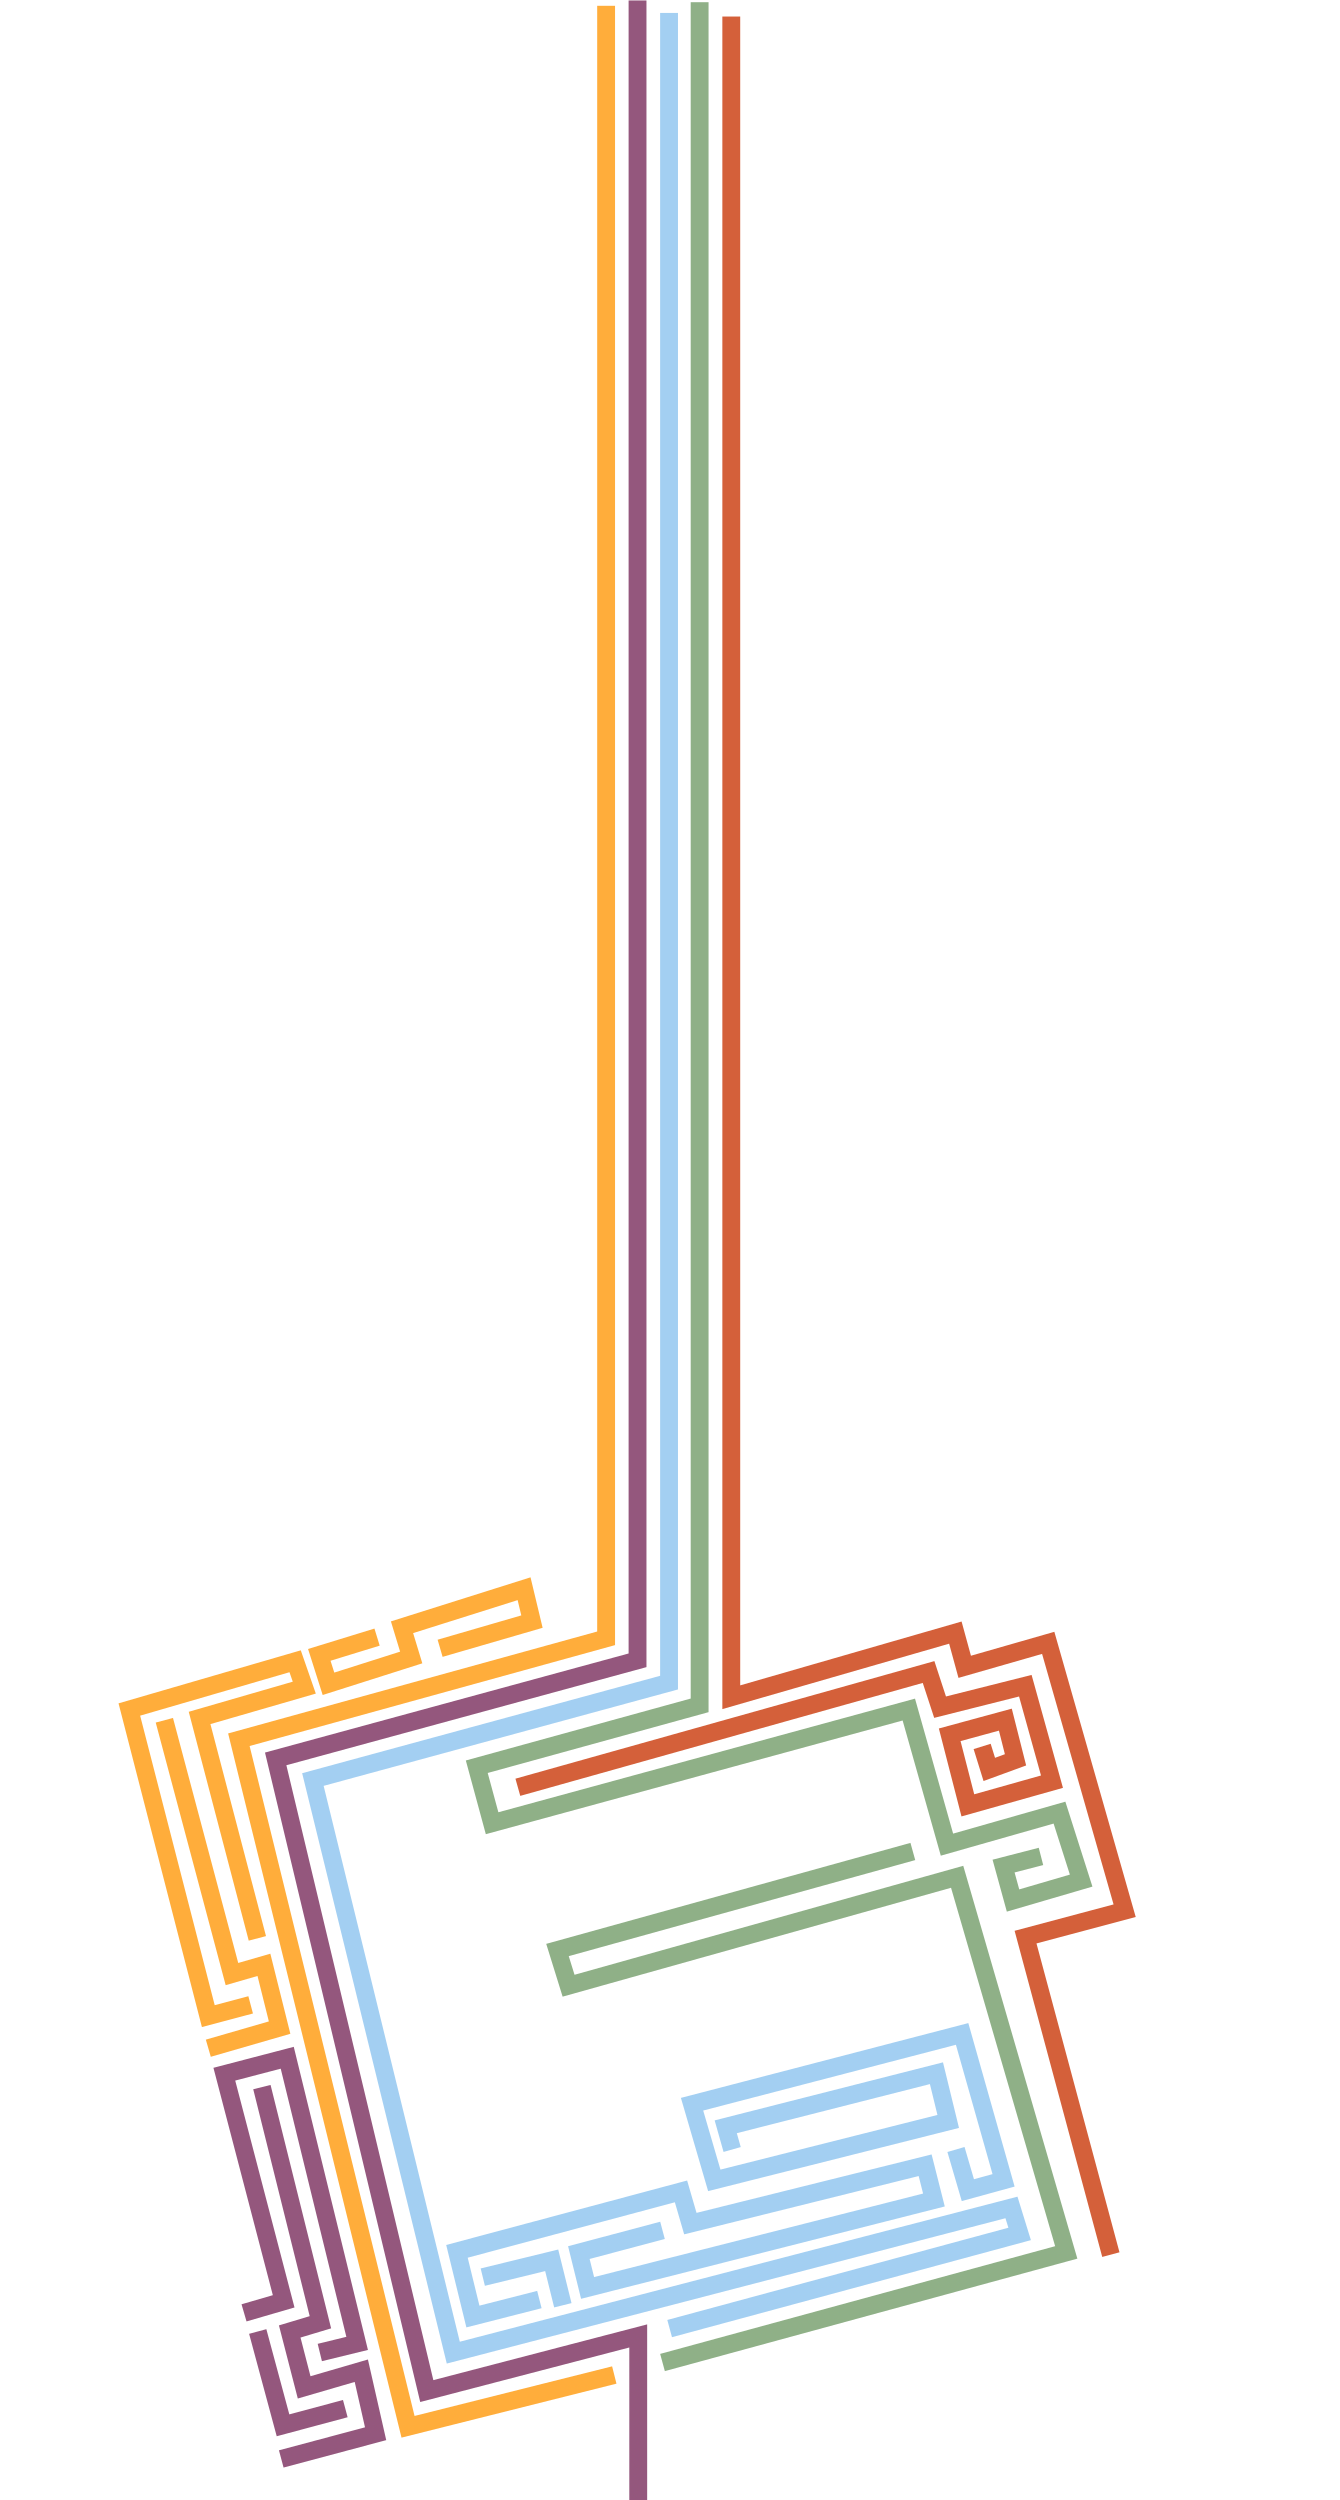
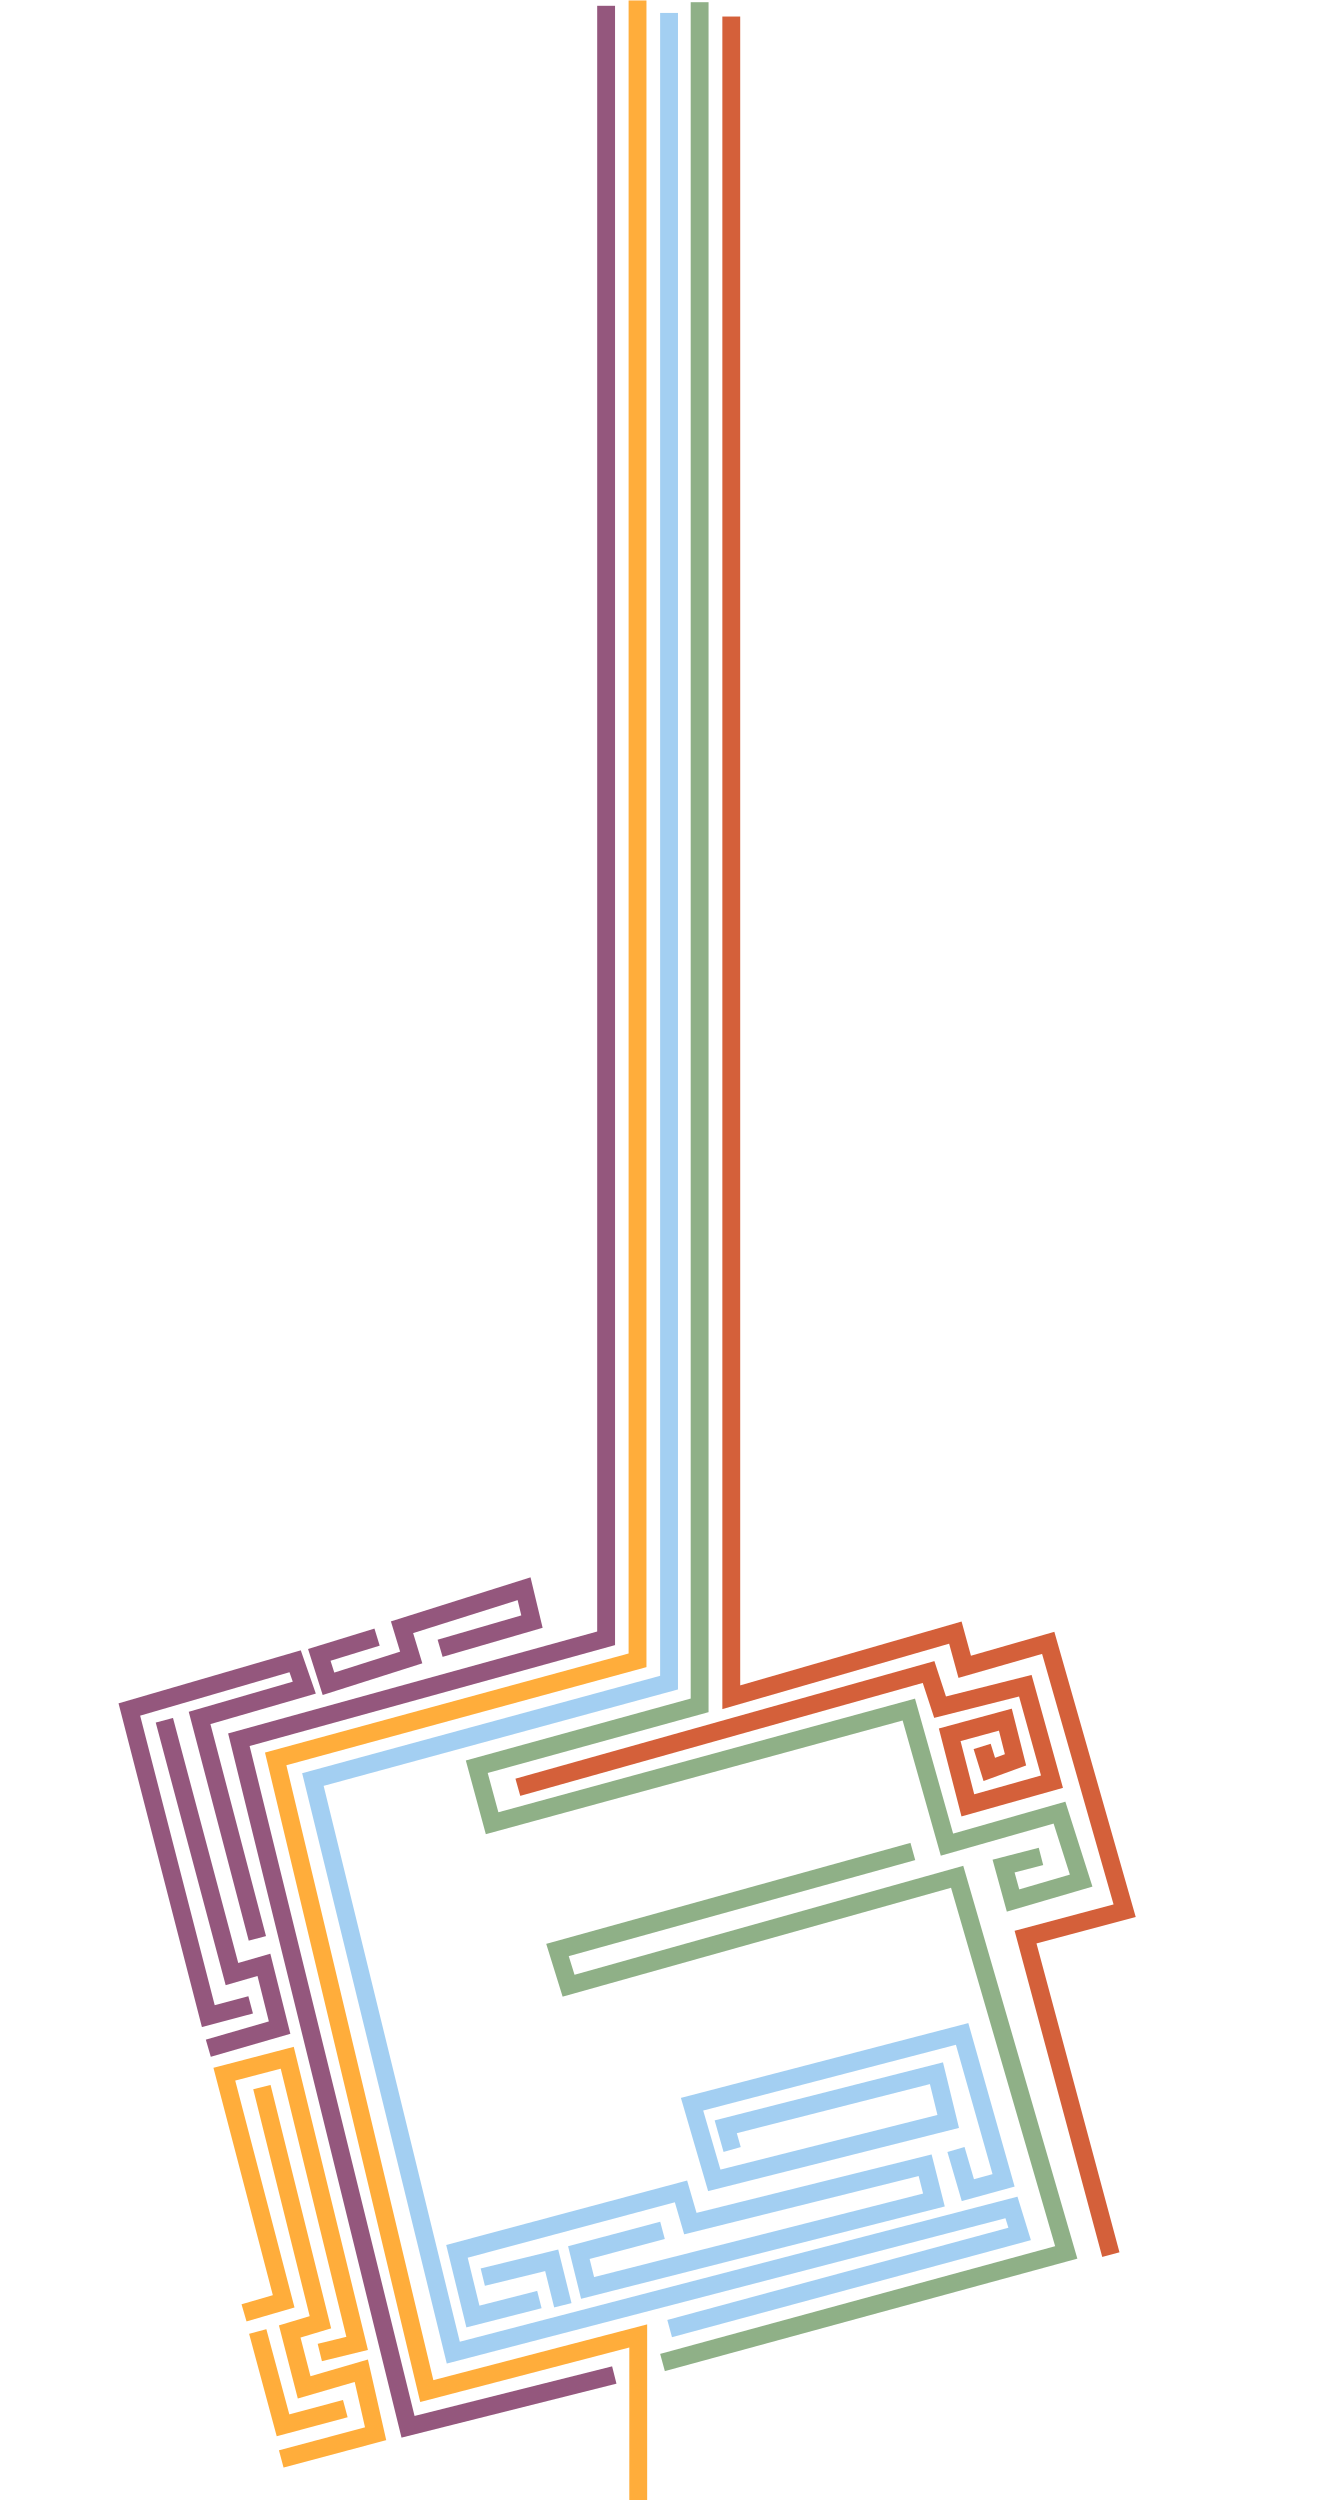
<svg xmlns="http://www.w3.org/2000/svg" width="375" height="700" viewBox="0 0 375 700" fill="none">
-   <path d="M178.51 0.125V464.884L77.191 492.49L119.5 669.5L178.704 654.062V700" stroke="#94577D" stroke-width="5" />
-   <path d="M73.332 584.386L89.714 650.232L81.122 652.813L85.16 668.465L101.166 663.801L105.172 681.443L78.75 688.5M72.164 652.818L79.244 679.088L96.683 674.411M89.547 658.701L100.001 656.149L80.427 576.171L62.812 580.772L79.427 644.37L68.327 647.601" stroke="#94577D" stroke-width="5" />
-   <path d="M187.333 3.625V471.135L87.611 498.268L126.92 658.738L283.209 618.085L285.5 625.5L187.5 652" stroke="#A3CFF2" stroke-width="5" />
-   <path d="M267.673 601.859L271 613.243L281 610.501L269.391 569.5L193.773 589.18L200 610.501L265.5 594L262.205 580.5L203.205 595.5L205 601.859M157.595 645.477L154.474 632.885L135.178 637.596M151.028 643.873L132.413 648.626L127.947 630.374L190.678 613.591L193.298 622.61L259.037 606.268L261.5 616L164.523 640.621L162.077 630.725L185.5 624.5" stroke="#A3CFF2" stroke-width="5" />
-   <path d="M195.896 0.625V477.5L133.495 494.682L137.787 510.5L254.469 478.679L265.149 516.5L296.656 507.533L302.721 526.568L283.65 532.146L281 522.5L291.472 519.799" stroke="#8FB087" stroke-width="5" />
-   <path d="M204.758 4.625V475.227L267.5 457.128L270.119 466.707L293.5 460L314.901 535L287.151 542.391L311.041 631.293" stroke="#D4603A" stroke-width="5" />
-   <path d="M145 500.438L260 468.164L263.223 478.007L287.09 471.999L294.552 498.868L271 505.5L265.916 485.74L281.5 481.5L284.344 492.752L277 495.438L275 489" stroke="#D4603A" stroke-width="5" />
-   <path d="M255.595 518.414L156.095 546L159.201 556L268 525.5L298.549 630.675L185.5 661.5" stroke="#8FB087" stroke-width="5" />
-   <path d="M169.712 1.625V458.728L66.883 487.123L114.25 679.5L172 665" stroke="#FFAD3B" stroke-width="5" />
-   <path d="M58.326 573.5L78.289 567.728L73.898 550.154L64.946 552.739L46.02 481.672M72.062 542.745L55.883 481.024L85.201 472.538L82.636 465.158L36.215 478.661L58.326 564.512L70.184 561.359M123.229 461.521L148.947 454.048L146.741 444.843L112.566 455.629L115.14 464.098L91.976 471.463L89.402 463.362L105.58 458.391" stroke="#FFAD3B" stroke-width="5" />
+   <path d="M178.51 0.125V464.884L77.191 492.49L119.5 669.5L178.704 654.062V700" stroke-width="5" stroke="#FFAD3B" />
+   <path d="M73.332 584.386L89.714 650.232L81.122 652.813L85.16 668.465L101.166 663.801L105.172 681.443L78.75 688.5M72.164 652.818L79.244 679.088L96.683 674.411M89.547 658.701L100.001 656.149L80.427 576.171L62.812 580.772L79.427 644.37L68.327 647.601" stroke-width="5" stroke="#FFAD3B" />
+   <path d="M187.333 3.625V471.135L87.611 498.268L126.92 658.738L283.209 618.085L285.5 625.5L187.5 652" stroke-width="5" stroke="#A3CFF2" />
+   <path d="M267.673 601.859L271 613.243L281 610.501L269.391 569.5L193.773 589.18L200 610.501L265.5 594L262.205 580.5L203.205 595.5L205 601.859M157.595 645.477L154.474 632.885L135.178 637.596M151.028 643.873L132.413 648.626L127.947 630.374L190.678 613.591L193.298 622.61L259.037 606.268L261.5 616L164.523 640.621L162.077 630.725L185.5 624.5" stroke-width="5" stroke="#A3CFF2" />
+   <path d="M195.896 0.625V477.5L133.495 494.682L137.787 510.5L254.469 478.679L265.149 516.5L296.656 507.533L302.721 526.568L283.65 532.146L281 522.5L291.472 519.799" stroke-width="5" stroke="#8FB087" />
+   <path d="M204.758 4.625V475.227L267.5 457.128L270.119 466.707L293.5 460L314.901 535L287.151 542.391L311.041 631.293" stroke-width="5" stroke="#D4603A" />
+   <path d="M145 500.438L260 468.164L263.223 478.007L287.09 471.999L294.552 498.868L271 505.5L265.916 485.74L281.5 481.5L284.344 492.752L277 495.438L275 489" stroke-width="5" stroke="#D4603A" />
+   <path d="M255.595 518.414L156.095 546L159.201 556L268 525.5L298.549 630.675L185.5 661.5" stroke-width="5" stroke="#8FB087" />
+   <path d="M169.712 1.625V458.728L66.883 487.123L114.25 679.5L172 665" stroke-width="5" stroke="#94577D" />
+   <path d="M58.326 573.5L78.289 567.728L73.898 550.154L64.946 552.739L46.02 481.672M72.062 542.745L55.883 481.024L85.201 472.538L82.636 465.158L36.215 478.661L58.326 564.512L70.184 561.359M123.229 461.521L148.947 454.048L146.741 444.843L112.566 455.629L115.14 464.098L91.976 471.463L89.402 463.362L105.58 458.391" stroke-width="5" stroke="#94577D" />
</svg>
